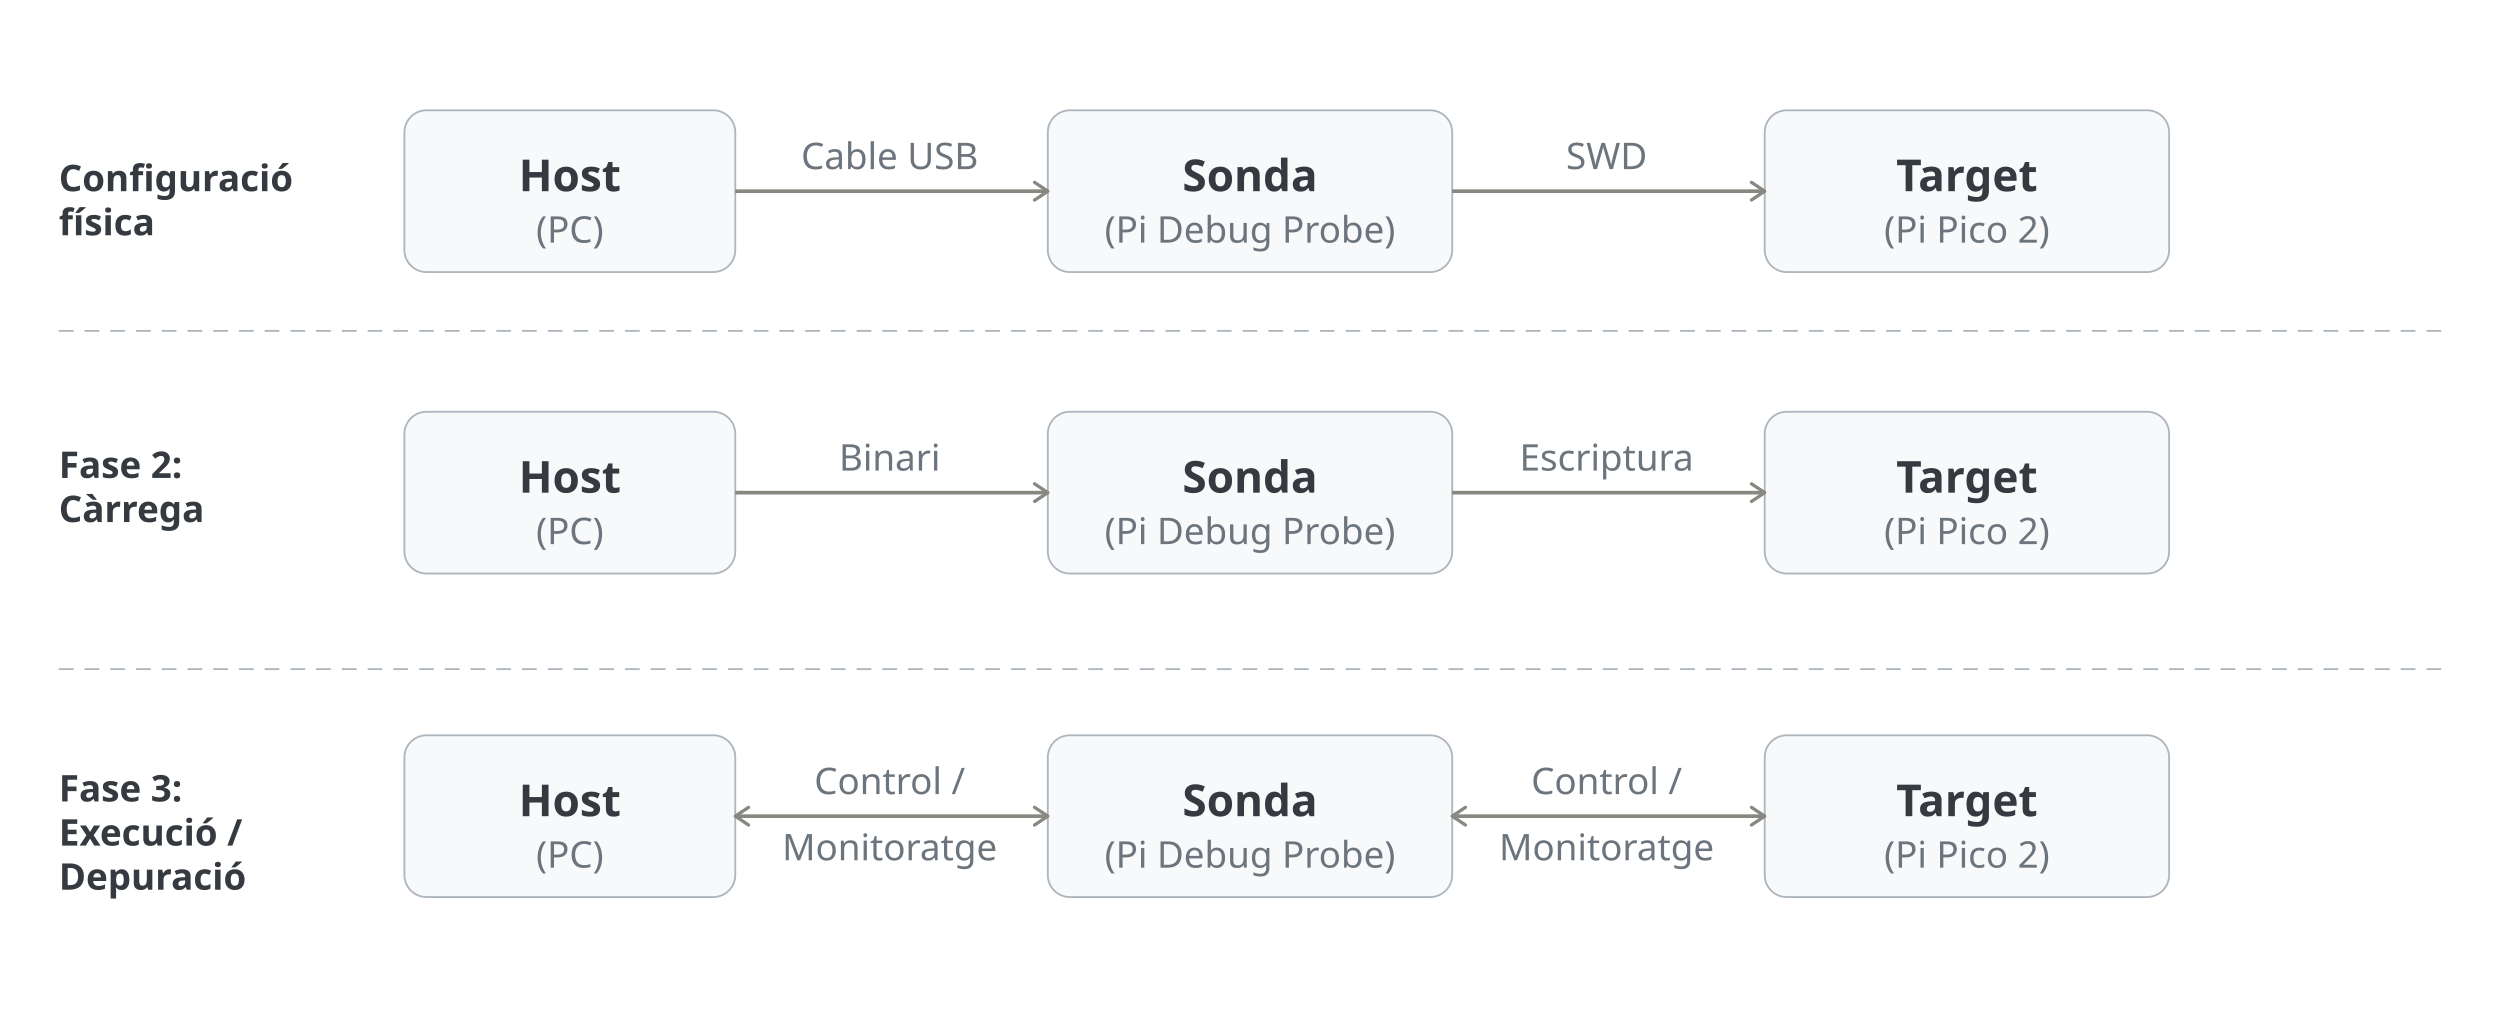
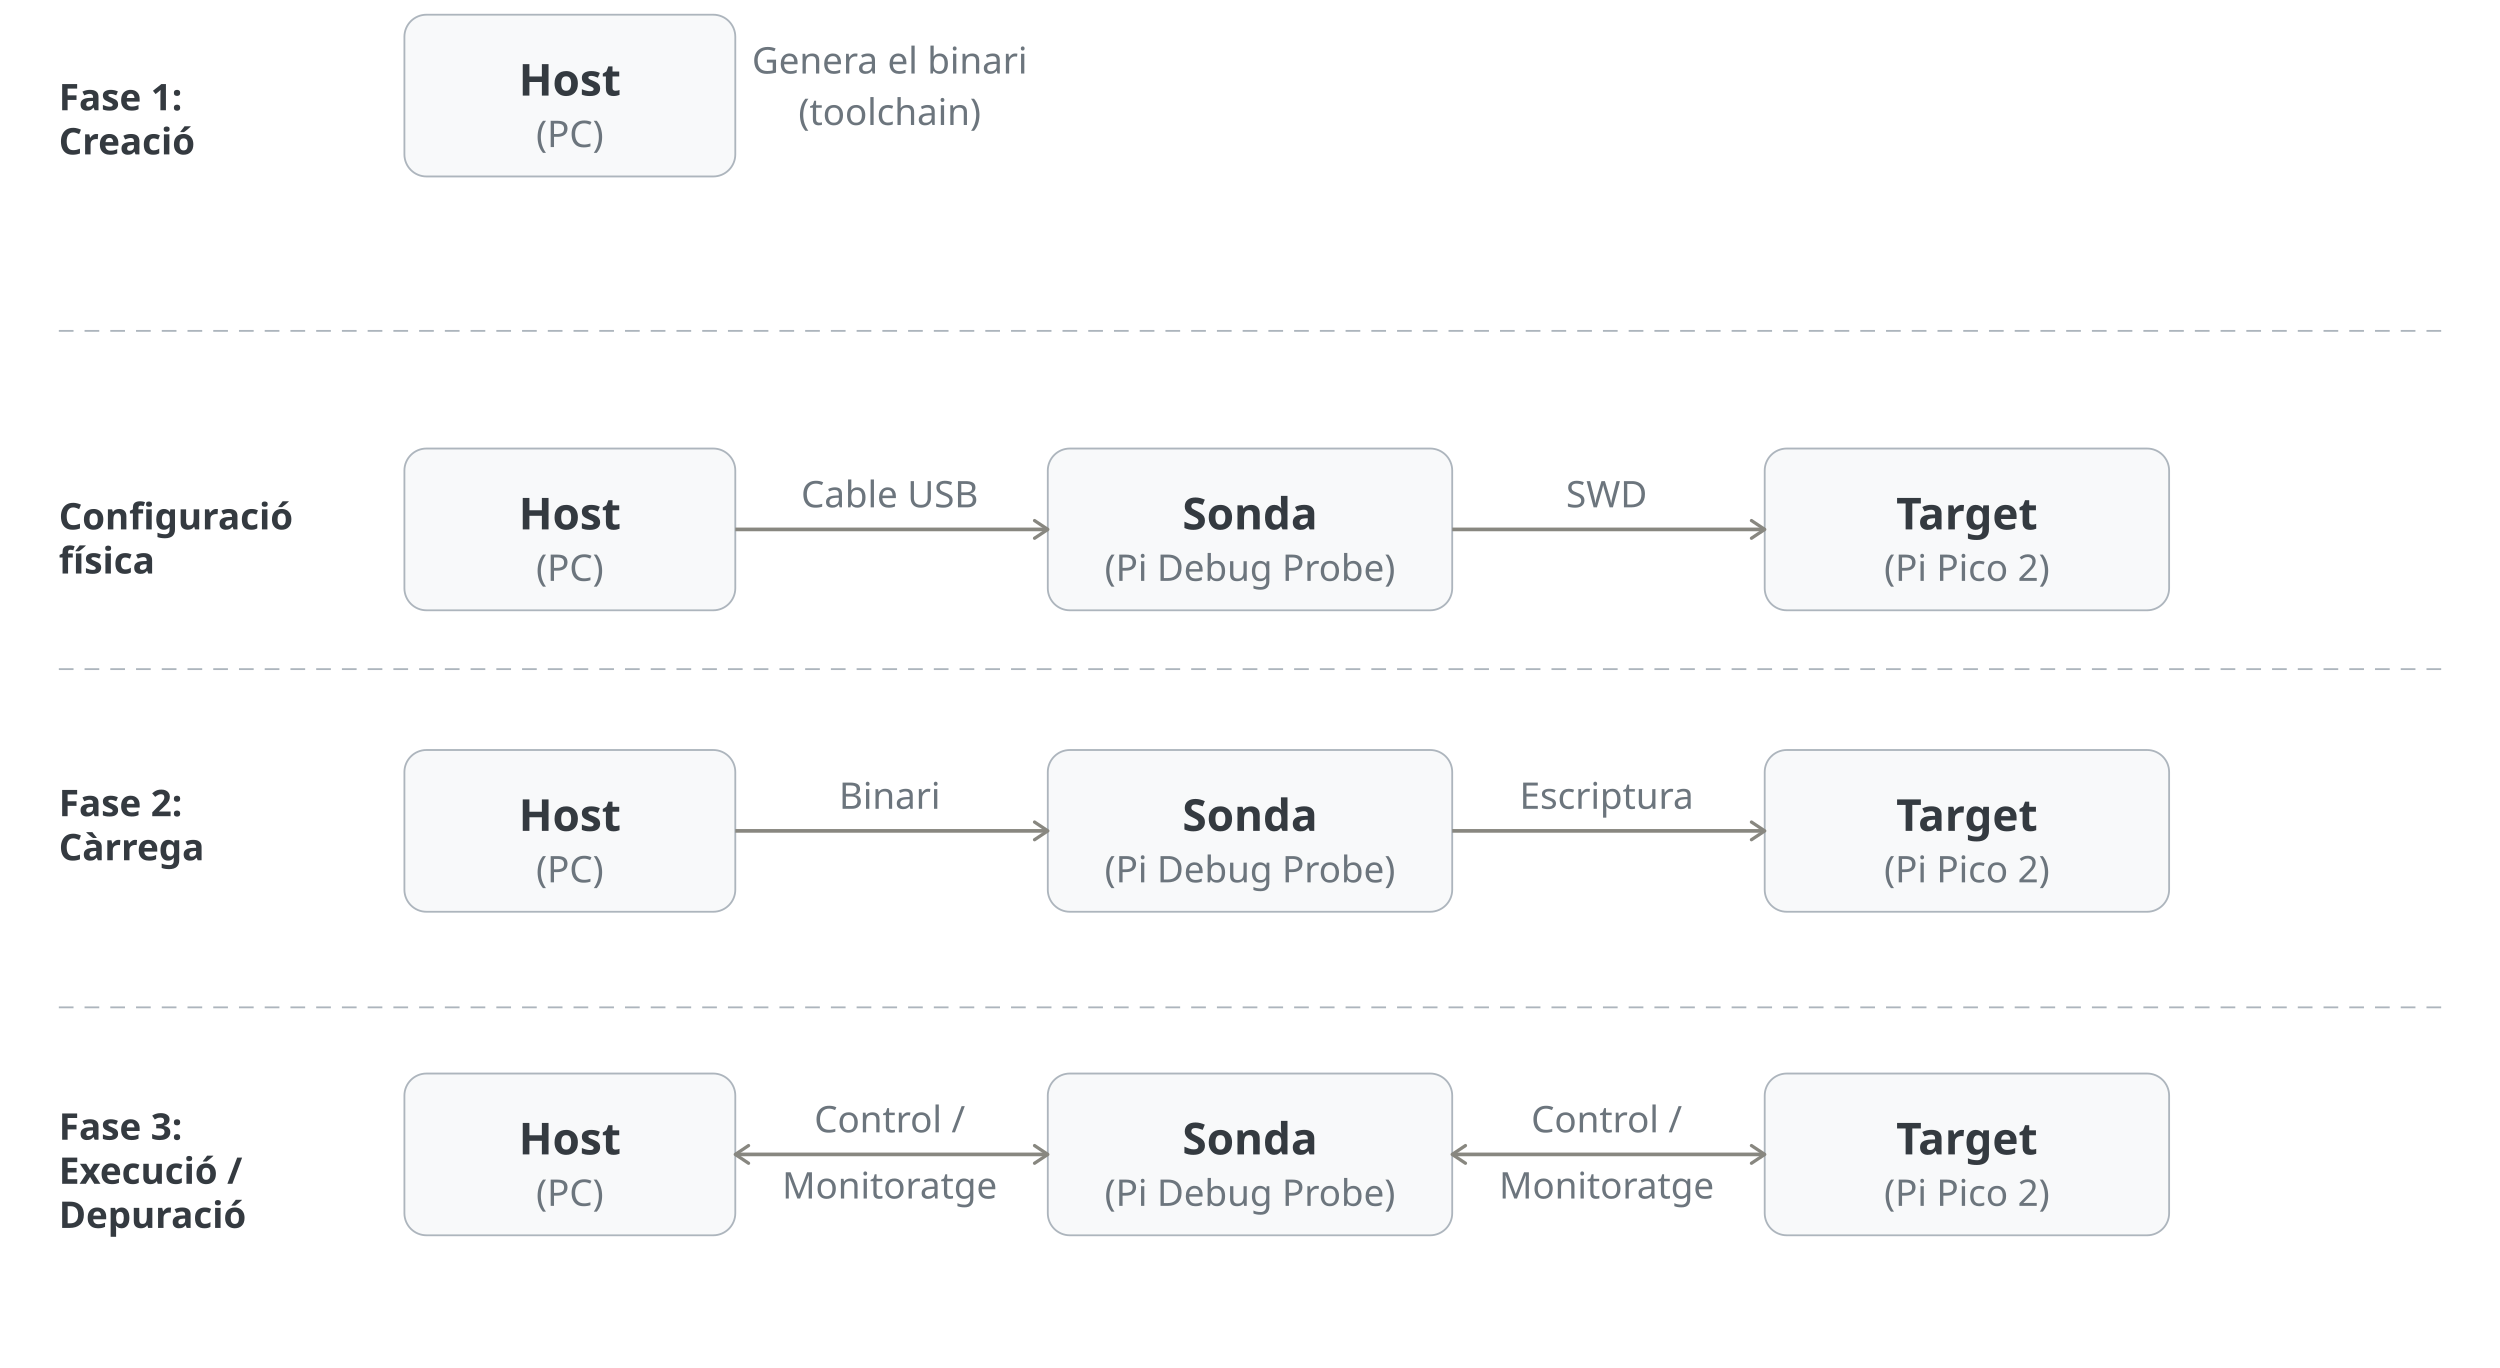
- <svg xmlns="http://www.w3.org/2000/svg" width="680" viewBox="0 0 680 280" version="1.1" id="svg34">
+ <svg xmlns="http://www.w3.org/2000/svg" width="100%" viewBox="0 0 680 372" version="1.1" id="svg34">
  <defs id="defs1">
    <marker id="arr" viewBox="0 0 10 10" refX="8" refY="5" markerWidth="6" markerHeight="6" orient="auto-start-reverse">
      <path d="M2 1L8 5L2 9" fill="none" stroke="context-stroke" stroke-width="1.5" stroke-linecap="round" stroke-linejoin="round" id="path1" />
    </marker>
  </defs>
  <style id="style1">
    text { font-family: 'Source Sans Pro', sans-serif; }
    .tm { font-size: 12px; font-weight: 600; text-anchor: middle; fill: #343a40; }
    .ts { font-size: 10px; text-anchor: middle; fill: #6c757d; }
    .tl { font-size: 10px; font-weight: 600; fill: #343a40; }
  </style>
-   <line x1="16" y1="90" x2="664" y2="90" stroke="#adb5bd" stroke-width="0.5" stroke-dasharray="4 3" id="line1" />
-   <line x1="16" y1="182" x2="664" y2="182" stroke="#adb5bd" stroke-width="0.5" stroke-dasharray="4 3" id="line2" />
-   <text class="tl" x="16" y="52" id="text2">Configuració</text>
-   <text class="tl" x="16" y="64" id="text3">física</text>
-   <text class="tl" x="16" y="130" id="text4">Fase 2:</text>
-   <text class="tl" x="16" y="142" id="text5">Càrrega</text>
-   <text class="tl" x="16" y="218" id="text6">Fase 3:</text>
-   <text class="tl" x="16" y="230" id="text7">Execució /</text>
-   <text class="tl" x="16" y="242" id="text8">Depuració</text>
-   <rect x="110" y="30" width="90" height="44" rx="6" fill="#f8f9fa" stroke="#adb5bd" stroke-width="0.5" id="rect8" />
-   <text class="tm" x="155" y="52" id="text9">Host</text>
-   <text class="ts" x="155" y="66" id="text10">(PC)</text>
-   <rect x="285" y="30" width="110" height="44" rx="6" fill="#f8f9fa" stroke="#adb5bd" stroke-width="0.5" id="rect10" />
-   <text class="tm" x="340" y="52" id="text11">Sonda</text>
-   <text class="ts" x="340" y="66" id="text12">(Pi Debug Probe)</text>
-   <rect x="480" y="30" width="110" height="44" rx="6" fill="#f8f9fa" stroke="#adb5bd" stroke-width="0.5" id="rect12" />
-   <text class="tm" x="535" y="52" id="text13">Target</text>
-   <text class="ts" x="535" y="66" id="text14">(Pi Pico 2)</text>
-   <line x1="200" y1="52" x2="285" y2="52" stroke="#888780" stroke-width="1" fill="none" marker-end="url(#arr)" id="line14" />
-   <text class="ts" x="242" y="46" id="text15">Cable USB</text>
-   <line x1="395" y1="52" x2="480" y2="52" stroke="#888780" stroke-width="1" fill="none" marker-end="url(#arr)" id="line15" />
-   <text class="ts" x="437" y="46" id="text16">SWD</text>
-   <rect x="110" y="112" width="90" height="44" rx="6" fill="#f8f9fa" stroke="#adb5bd" stroke-width="0.5" id="rect16" />
-   <text class="tm" x="155" y="134" id="text17">Host</text>
-   <text class="ts" x="155" y="148" id="text18">(PC)</text>
-   <rect x="285" y="112" width="110" height="44" rx="6" fill="#f8f9fa" stroke="#adb5bd" stroke-width="0.5" id="rect18" />
-   <text class="tm" x="340" y="134" id="text19">Sonda</text>
-   <text class="ts" x="340" y="148" id="text20">(Pi Debug Probe)</text>
-   <rect x="480" y="112" width="110" height="44" rx="6" fill="#f8f9fa" stroke="#adb5bd" stroke-width="0.5" id="rect20" />
-   <text class="tm" x="535" y="134" id="text21">Target</text>
-   <text class="ts" x="535" y="148" id="text22">(Pi Pico 2)</text>
-   <line x1="200" y1="134" x2="285" y2="134" stroke="#888780" stroke-width="1" fill="none" marker-end="url(#arr)" id="line22" />
-   <text class="ts" x="242" y="128" id="text23">Binari</text>
-   <line x1="395" y1="134" x2="480" y2="134" stroke="#888780" stroke-width="1" fill="none" marker-end="url(#arr)" id="line23" />
-   <text class="ts" x="437" y="128" id="text24">Escriptura</text>
-   <rect x="110" y="200" width="90" height="44" rx="6" fill="#f8f9fa" stroke="#adb5bd" stroke-width="0.5" id="rect24" />
-   <text class="tm" x="155" y="222" id="text25">Host</text>
-   <text class="ts" x="155" y="236" id="text26">(PC)</text>
-   <rect x="285" y="200" width="110" height="44" rx="6" fill="#f8f9fa" stroke="#adb5bd" stroke-width="0.5" id="rect26" />
-   <text class="tm" x="340" y="222" id="text27">Sonda</text>
-   <text class="ts" x="340" y="236" id="text28">(Pi Debug Probe)</text>
-   <rect x="480" y="200" width="110" height="44" rx="6" fill="#f8f9fa" stroke="#adb5bd" stroke-width="0.5" id="rect28" />
-   <text class="tm" x="535" y="222" id="text29">Target</text>
-   <text class="ts" x="535" y="236" id="text30">(Pi Pico 2)</text>
-   <line x1="200" y1="222" x2="285" y2="222" stroke="#888780" stroke-width="1" fill="none" marker-start="url(#arr)" marker-end="url(#arr)" id="line30" />
-   <text class="ts" x="242" y="216" id="text31">Control /</text>
-   <text class="ts" x="242" y="234" id="text32">Monitoratge</text>
-   <line x1="395" y1="222" x2="480" y2="222" stroke="#888780" stroke-width="1" fill="none" marker-start="url(#arr)" marker-end="url(#arr)" id="line32" />
-   <text class="ts" x="437" y="216" id="text33">Control /</text>
-   <text class="ts" x="437" y="234" id="text34">Monitoratge</text>
+   <line x1="16" y1="90" x2="664" y2="90" stroke="#adb5bd" stroke-width="0.5" stroke-dasharray="4 3" id="line0" />
+   <line x1="16" y1="182" x2="664" y2="182" stroke="#adb5bd" stroke-width="0.5" stroke-dasharray="4 3" id="line1" />
+   <line x1="16" y1="274" x2="664" y2="274" stroke="#adb5bd" stroke-width="0.5" stroke-dasharray="4 3" id="line2" />
+   <text class="tl" x="16" y="30" id="text0">Fase 1:</text>
+   <text class="tl" x="16" y="42" id="text1">Creació</text>
+   <text class="tl" x="16" y="144" id="text2">Configuració</text>
+   <text class="tl" x="16" y="156" id="text3">física</text>
+   <text class="tl" x="16" y="222" id="text4">Fase 2:</text>
+   <text class="tl" x="16" y="234" id="text5">Càrrega</text>
+   <text class="tl" x="16" y="310" id="text6">Fase 3:</text>
+   <text class="tl" x="16" y="322" id="text7">Execució /</text>
+   <text class="tl" x="16" y="334" id="text8">Depuració</text>
+   <rect x="110" y="4" width="90" height="44" rx="6" fill="#f8f9fa" stroke="#adb5bd" stroke-width="0.5" id="rect6" />
+   <text class="tm" x="155" y="26" id="text-a">Host</text>
+   <text class="ts" x="155" y="40" id="text-b">(PC)</text>
+   <text class="ts" x="242" y="20" id="text-c">Genera el binari</text>
+   <text class="ts" x="242" y="34" id="text-d">(toolchain)</text>
+   <rect x="110" y="122" width="90" height="44" rx="6" fill="#f8f9fa" stroke="#adb5bd" stroke-width="0.5" id="rect8" />
+   <text class="tm" x="155" y="144" id="text9">Host</text>
+   <text class="ts" x="155" y="158" id="text10">(PC)</text>
+   <rect x="285" y="122" width="110" height="44" rx="6" fill="#f8f9fa" stroke="#adb5bd" stroke-width="0.5" id="rect10" />
+   <text class="tm" x="340" y="144" id="text11">Sonda</text>
+   <text class="ts" x="340" y="158" id="text12">(Pi Debug Probe)</text>
+   <rect x="480" y="122" width="110" height="44" rx="6" fill="#f8f9fa" stroke="#adb5bd" stroke-width="0.5" id="rect12" />
+   <text class="tm" x="535" y="144" id="text13">Target</text>
+   <text class="ts" x="535" y="158" id="text14">(Pi Pico 2)</text>
+   <line x1="200" y1="144" x2="285" y2="144" stroke="#888780" stroke-width="1" fill="none" marker-end="url(#arr)" id="line14" />
+   <text class="ts" x="242" y="138" id="text15">Cable USB</text>
+   <line x1="395" y1="144" x2="480" y2="144" stroke="#888780" stroke-width="1" fill="none" marker-end="url(#arr)" id="line15" />
+   <text class="ts" x="437" y="138" id="text16">SWD</text>
+   <rect x="110" y="204" width="90" height="44" rx="6" fill="#f8f9fa" stroke="#adb5bd" stroke-width="0.5" id="rect16" />
+   <text class="tm" x="155" y="226" id="text17">Host</text>
+   <text class="ts" x="155" y="240" id="text18">(PC)</text>
+   <rect x="285" y="204" width="110" height="44" rx="6" fill="#f8f9fa" stroke="#adb5bd" stroke-width="0.5" id="rect18" />
+   <text class="tm" x="340" y="226" id="text19">Sonda</text>
+   <text class="ts" x="340" y="240" id="text20">(Pi Debug Probe)</text>
+   <rect x="480" y="204" width="110" height="44" rx="6" fill="#f8f9fa" stroke="#adb5bd" stroke-width="0.5" id="rect20" />
+   <text class="tm" x="535" y="226" id="text21">Target</text>
+   <text class="ts" x="535" y="240" id="text22">(Pi Pico 2)</text>
+   <line x1="200" y1="226" x2="285" y2="226" stroke="#888780" stroke-width="1" fill="none" marker-end="url(#arr)" id="line22" />
+   <text class="ts" x="242" y="220" id="text23">Binari</text>
+   <line x1="395" y1="226" x2="480" y2="226" stroke="#888780" stroke-width="1" fill="none" marker-end="url(#arr)" id="line23" />
+   <text class="ts" x="437" y="220" id="text24">Escriptura</text>
+   <rect x="110" y="292" width="90" height="44" rx="6" fill="#f8f9fa" stroke="#adb5bd" stroke-width="0.5" id="rect24" />
+   <text class="tm" x="155" y="314" id="text25">Host</text>
+   <text class="ts" x="155" y="328" id="text26">(PC)</text>
+   <rect x="285" y="292" width="110" height="44" rx="6" fill="#f8f9fa" stroke="#adb5bd" stroke-width="0.5" id="rect26" />
+   <text class="tm" x="340" y="314" id="text27">Sonda</text>
+   <text class="ts" x="340" y="328" id="text28">(Pi Debug Probe)</text>
+   <rect x="480" y="292" width="110" height="44" rx="6" fill="#f8f9fa" stroke="#adb5bd" stroke-width="0.5" id="rect28" />
+   <text class="tm" x="535" y="314" id="text29">Target</text>
+   <text class="ts" x="535" y="328" id="text30">(Pi Pico 2)</text>
+   <line x1="200" y1="314" x2="285" y2="314" stroke="#888780" stroke-width="1" fill="none" marker-start="url(#arr)" marker-end="url(#arr)" id="line30" />
+   <text class="ts" x="242" y="308" id="text31">Control /</text>
+   <text class="ts" x="242" y="326" id="text32">Monitoratge</text>
+   <line x1="395" y1="314" x2="480" y2="314" stroke="#888780" stroke-width="1" fill="none" marker-start="url(#arr)" marker-end="url(#arr)" id="line32" />
+   <text class="ts" x="437" y="308" id="text33">Control /</text>
+   <text class="ts" x="437" y="326" id="text34">Monitoratge</text>
</svg>
